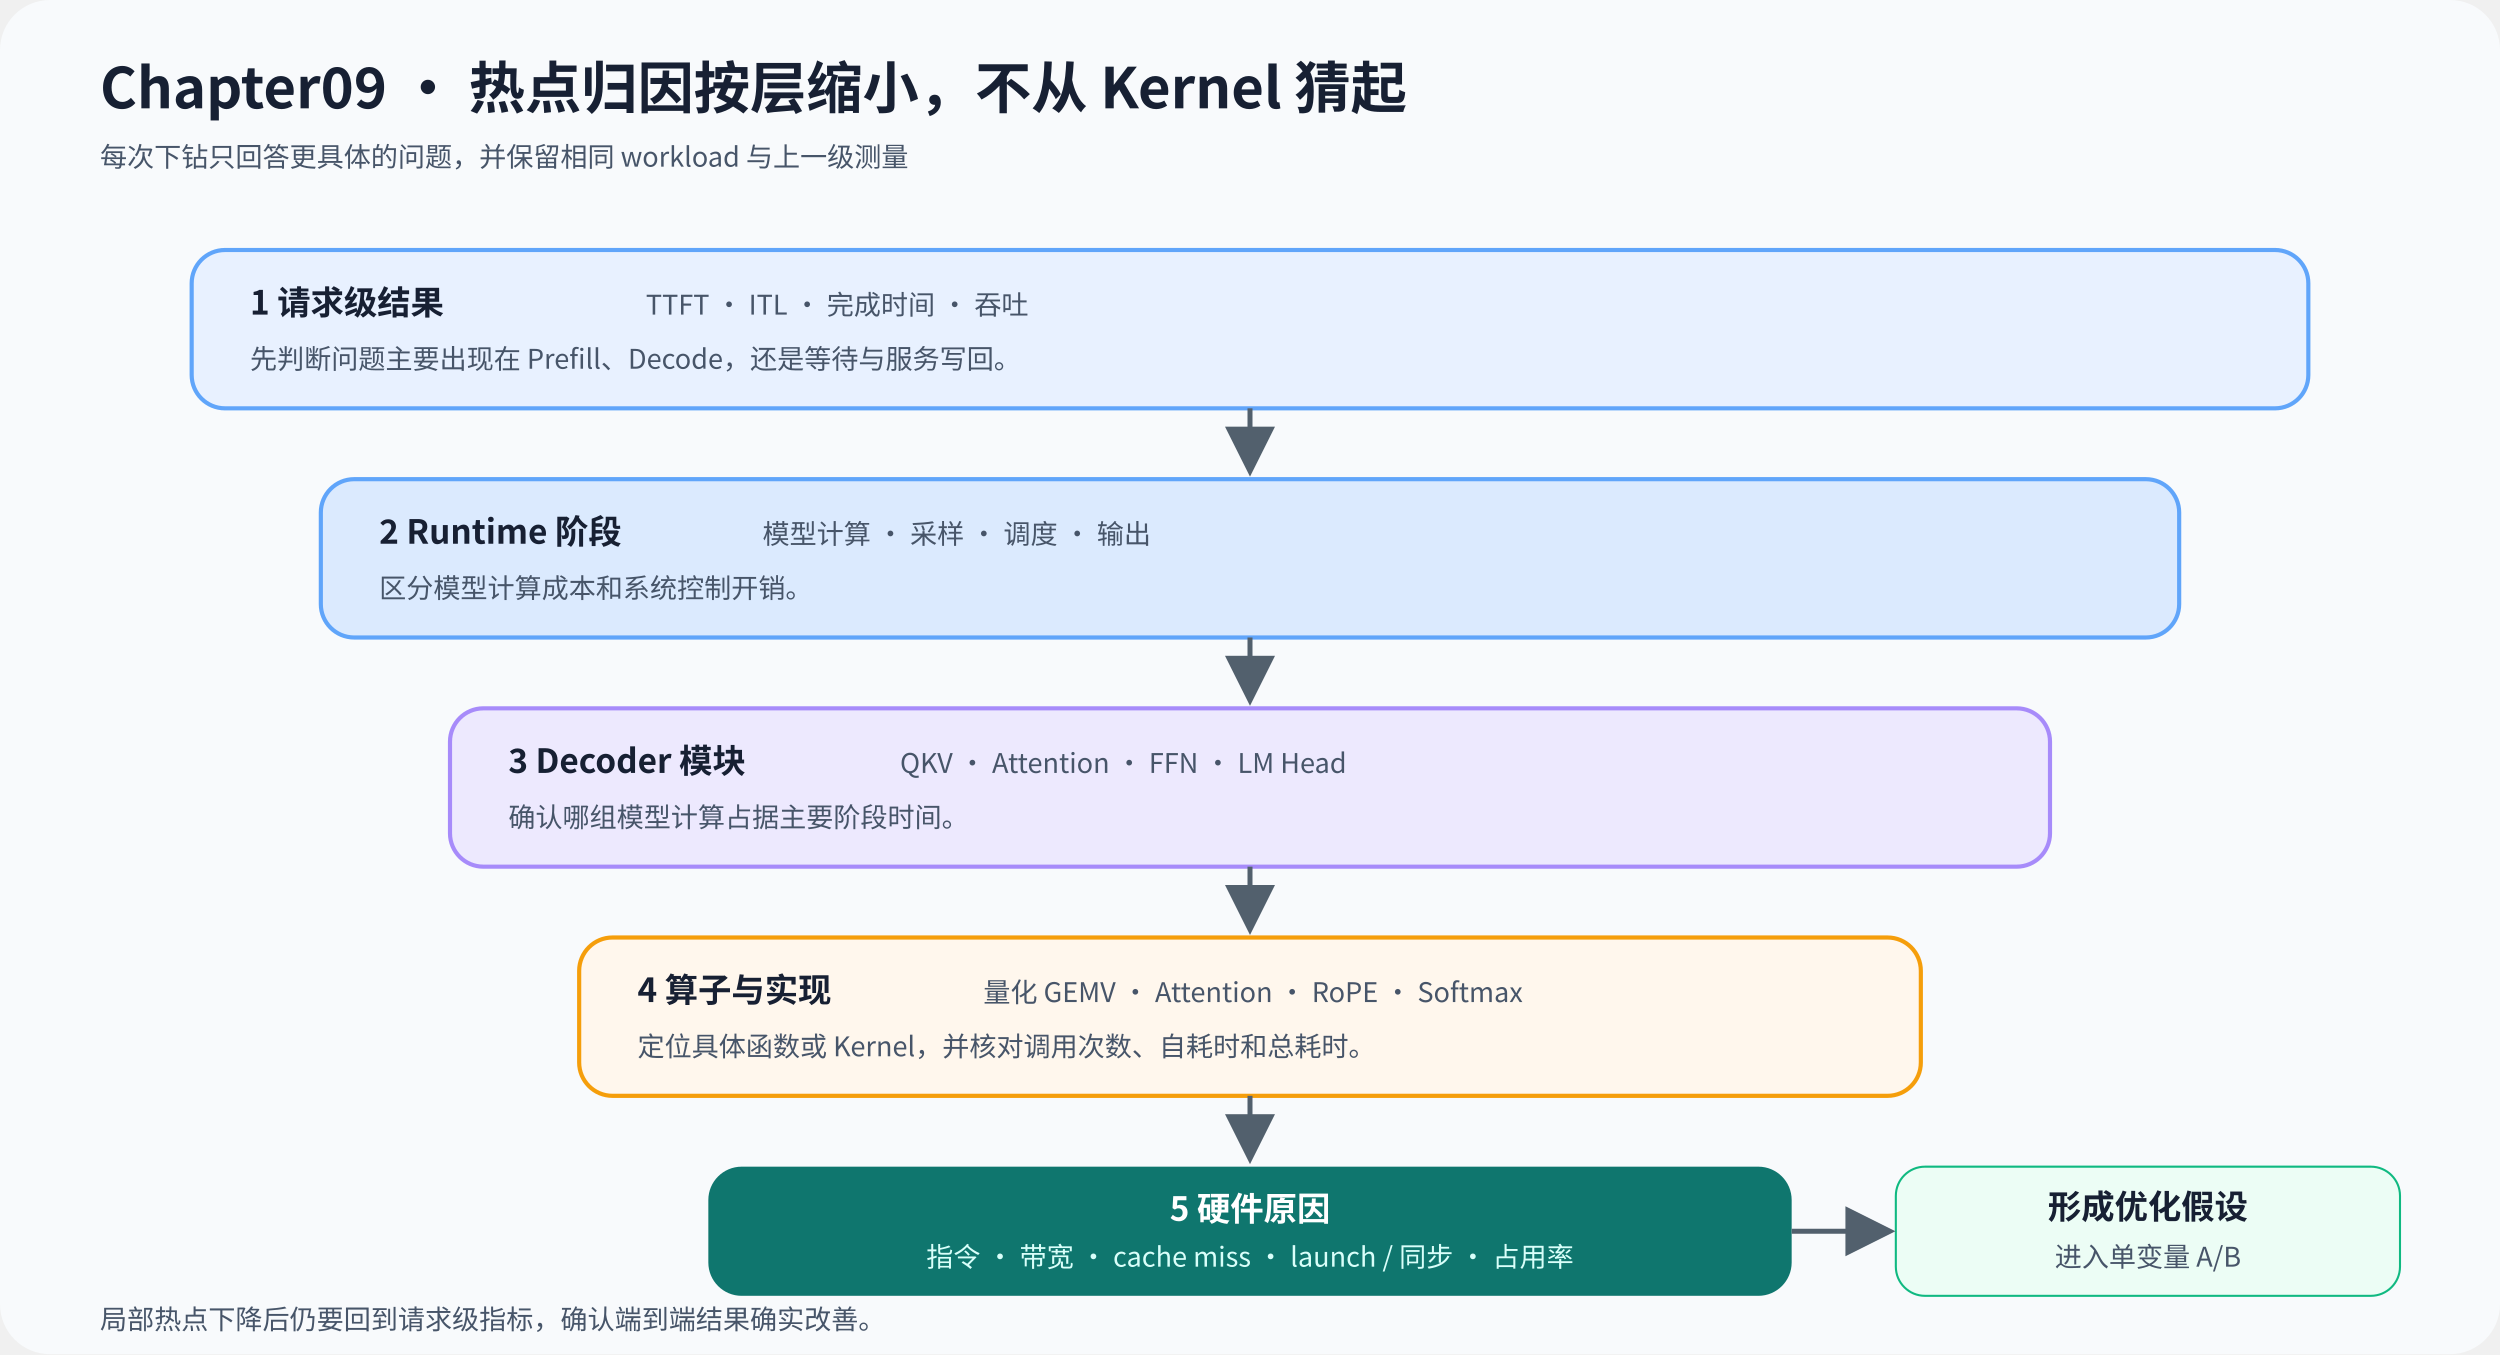
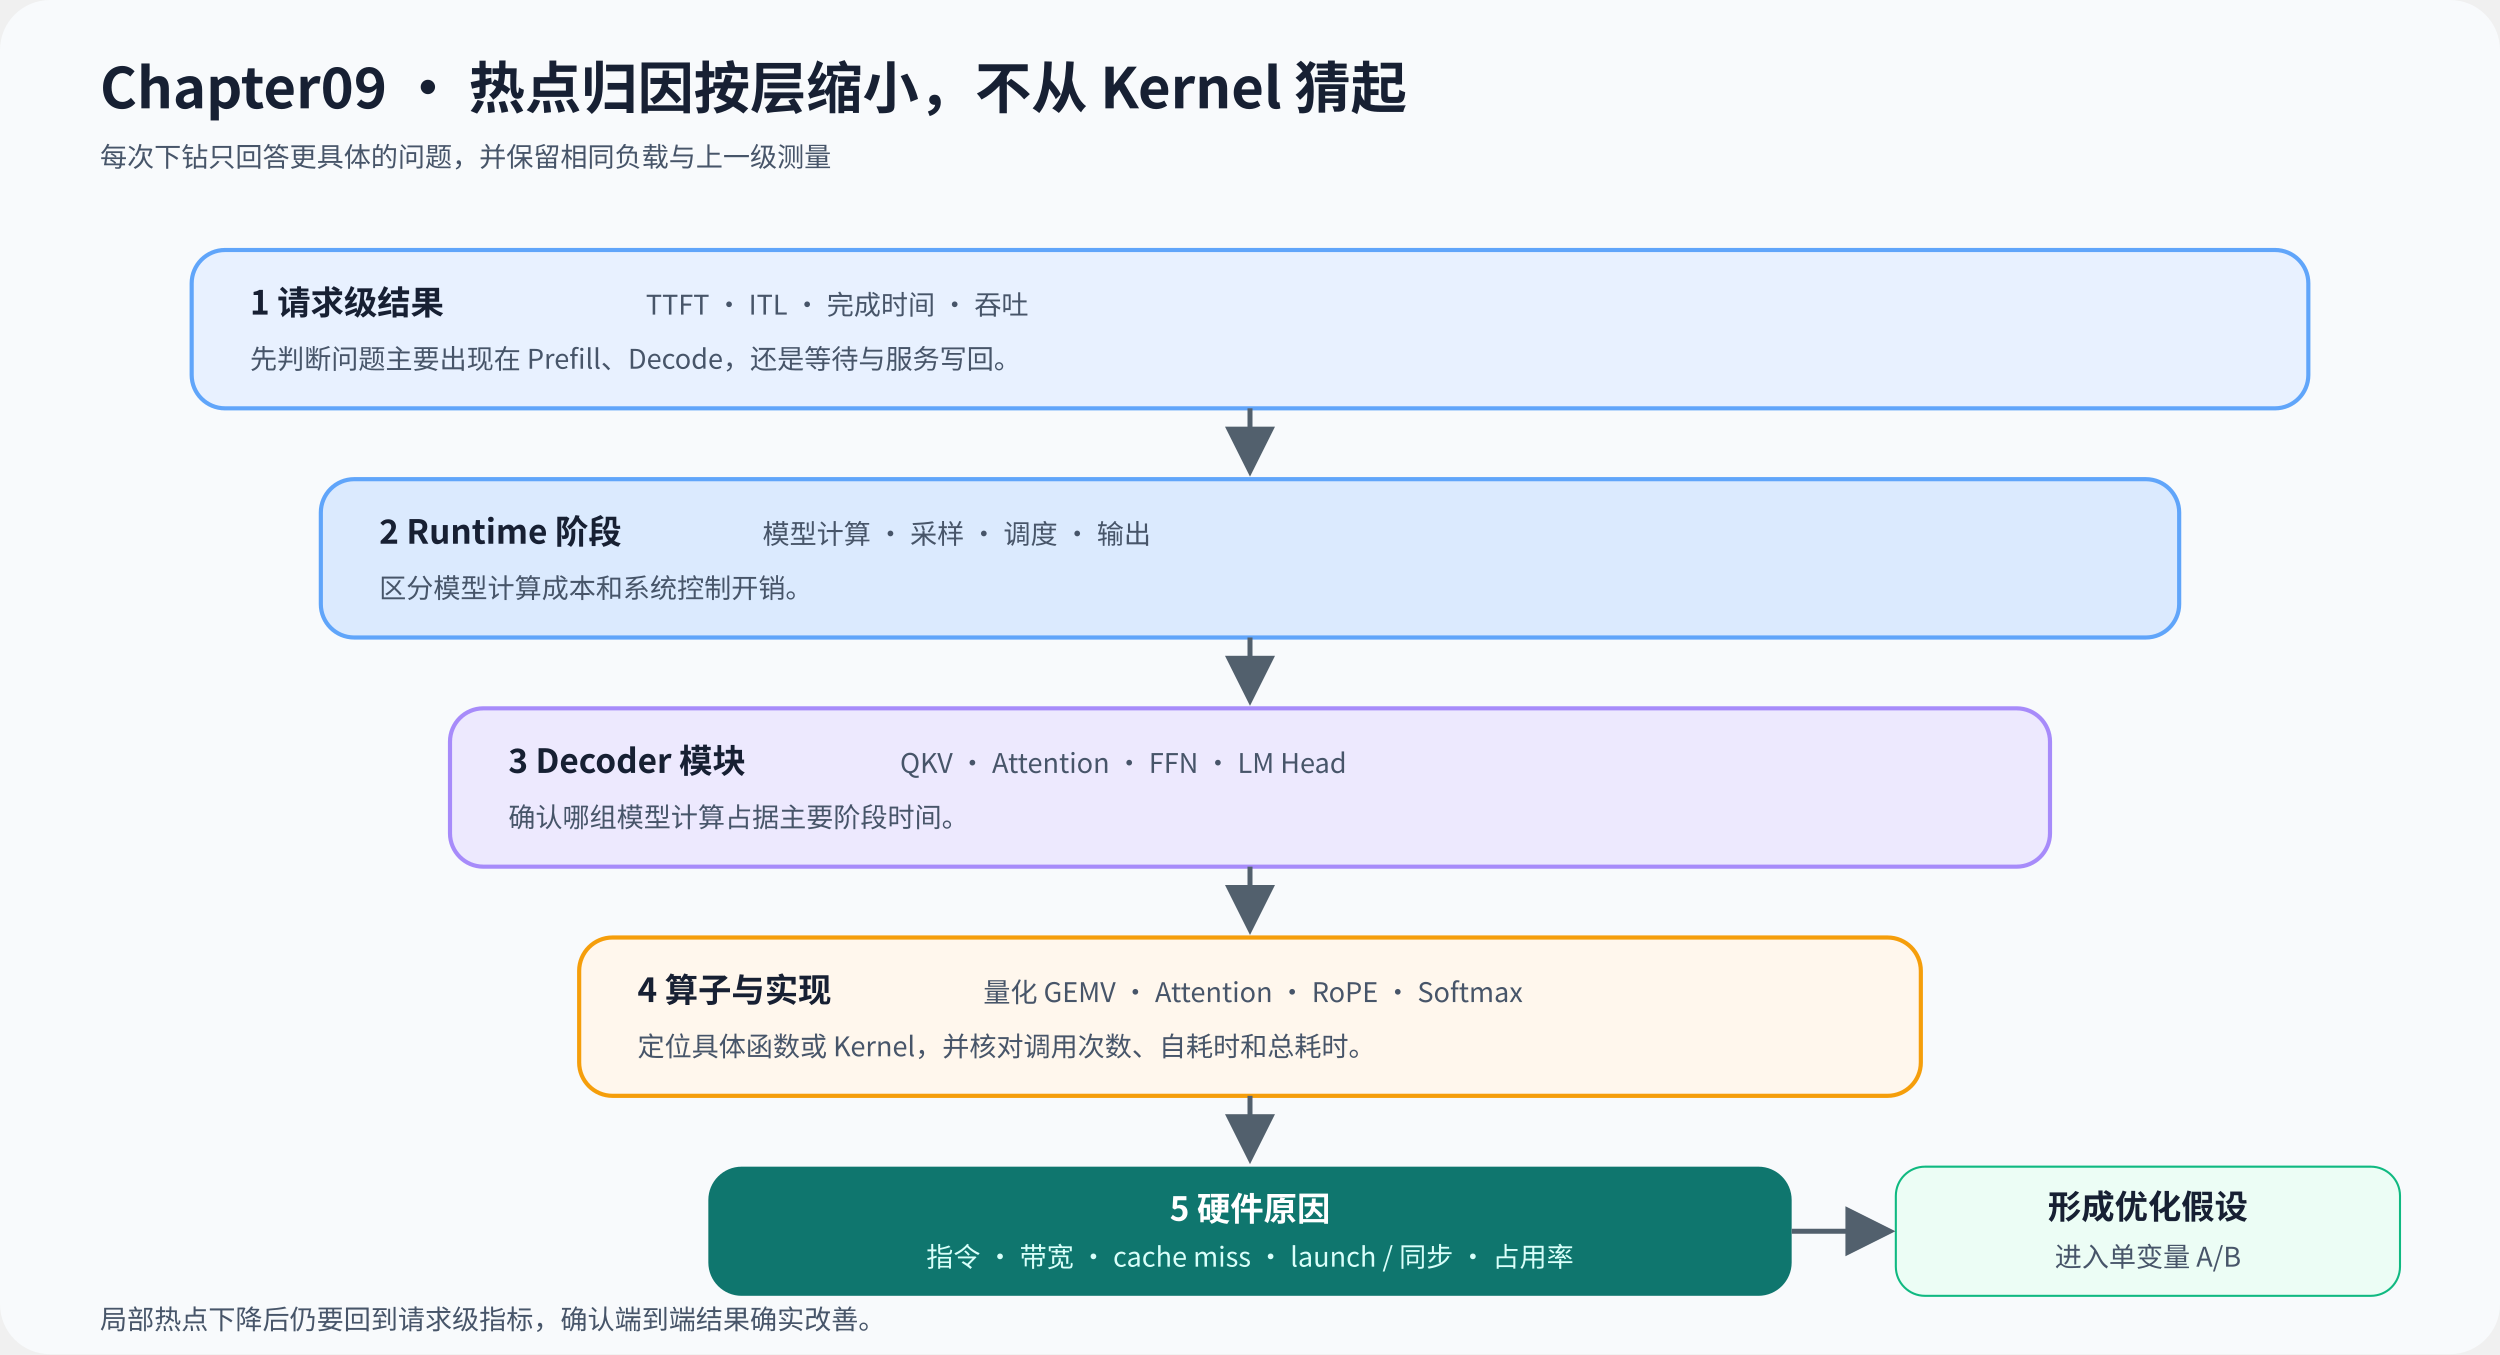
<svg xmlns="http://www.w3.org/2000/svg" viewBox="0 0 1200 650" role="img" aria-labelledby="title desc">
  <defs>
    <marker id="arrow" markerWidth="10" markerHeight="10" refX="8" refY="5" orient="auto">
      <path d="M0 0L10 5L0 10Z" fill="#52606d" />
    </marker>
    <style>
      text { font-family: "Noto Sans CJK SC", "Droid Sans Fallback", sans-serif; }
      .title { font-size: 27px; font-weight: 700; fill: #172033; }
      .label { font-size: 16px; font-weight: 700; fill: #172033; }
      .text { font-size: 13px; fill: #475569; }
      .line { fill: none; stroke: #52606d; stroke-width: 2.4; marker-end: url(#arrow); }
    </style>
  </defs>
  <rect width="1200" height="650" rx="24" fill="#f8fafc" />
  <text x="48" y="52" class="title">Chapter09 · 热点归因按层缩小，不从 Kernel 猜起</text>
-   <text x="48" y="80" class="text">每次下钻只回答更具体的问题，并保留相同 workload 与上一级测量</text>
+   <text x="48" y="80" class="text">每次下钻只回答更具体的问题，并保留相同负载与上一级测量</text>
  <rect x="92" y="120" width="1016" height="76" rx="16" fill="#e8f1ff" stroke="#60a5fa" stroke-width="2" />
  <text x="120" y="151" class="label">1 请求级结果</text>
  <text x="310" y="151" class="text">TTFT · ITL · 完成时间 · 吞吐</text>
  <text x="120" y="177" class="text">先判断问题主要出现在 Prefill、Decode，还是等待与服务写回。</text>
  <path d="M600 196V224" class="line" />
  <rect x="154" y="230" width="892" height="76" rx="16" fill="#dbeafe" stroke="#60a5fa" stroke-width="2" />
  <text x="182" y="261" class="label">2 Runtime 阶段</text>
  <text x="366" y="261" class="text">模型计算 · 采样 · 调度 · 输出</text>
  <text x="182" y="287" class="text">区分模型计算成本和系统控制开销。</text>
  <path d="M600 306V334" class="line" />
  <rect x="216" y="340" width="768" height="76" rx="16" fill="#ede9fe" stroke="#a78bfa" stroke-width="2" />
  <text x="244" y="371" class="label">3 Decoder 模块</text>
  <text x="432" y="371" class="text">QKV · Attention · FFN · LM Head</text>
  <text x="244" y="397" class="text">确认哪组模型计算占据主要阶段时间。</text>
  <path d="M600 416V444" class="line" />
  <rect x="278" y="450" width="644" height="76" rx="16" fill="#fff7ed" stroke="#f59e0b" stroke-width="2" />
  <text x="306" y="481" class="label">4 算子与实现</text>
  <text x="472" y="481" class="text">量化 GEMV · Attention · RoPE · Softmax</text>
  <text x="306" y="507" class="text">定位具体函数或 Kernel，并核对调用次数、自耗时和总耗时。</text>
  <path d="M600 526V554" class="line" />
  <rect x="340" y="560" width="520" height="62" rx="16" fill="#0f766e" />
  <text x="600" y="586" text-anchor="middle" font-size="16" font-weight="700" fill="#fff">5 硬件原因</text>
  <text x="600" y="608" text-anchor="middle" font-size="13" fill="#d9fffa">指令 · 带宽 · cache miss · launch / 同步 · 占用率</text>
  <rect x="910" y="560" width="242" height="62" rx="14" fill="#ecfdf5" stroke="#10b981" />
  <text x="1031" y="585" text-anchor="middle" class="label">形成优化假设</text>
  <text x="1031" y="608" text-anchor="middle" class="text">进入单变量 A/B</text>
  <path d="M860 591H905" class="line" />
  <text x="48" y="638" class="text">局部热点下降后仍要回到请求级指标，确认端到端结果确实改善。</text>
</svg>
